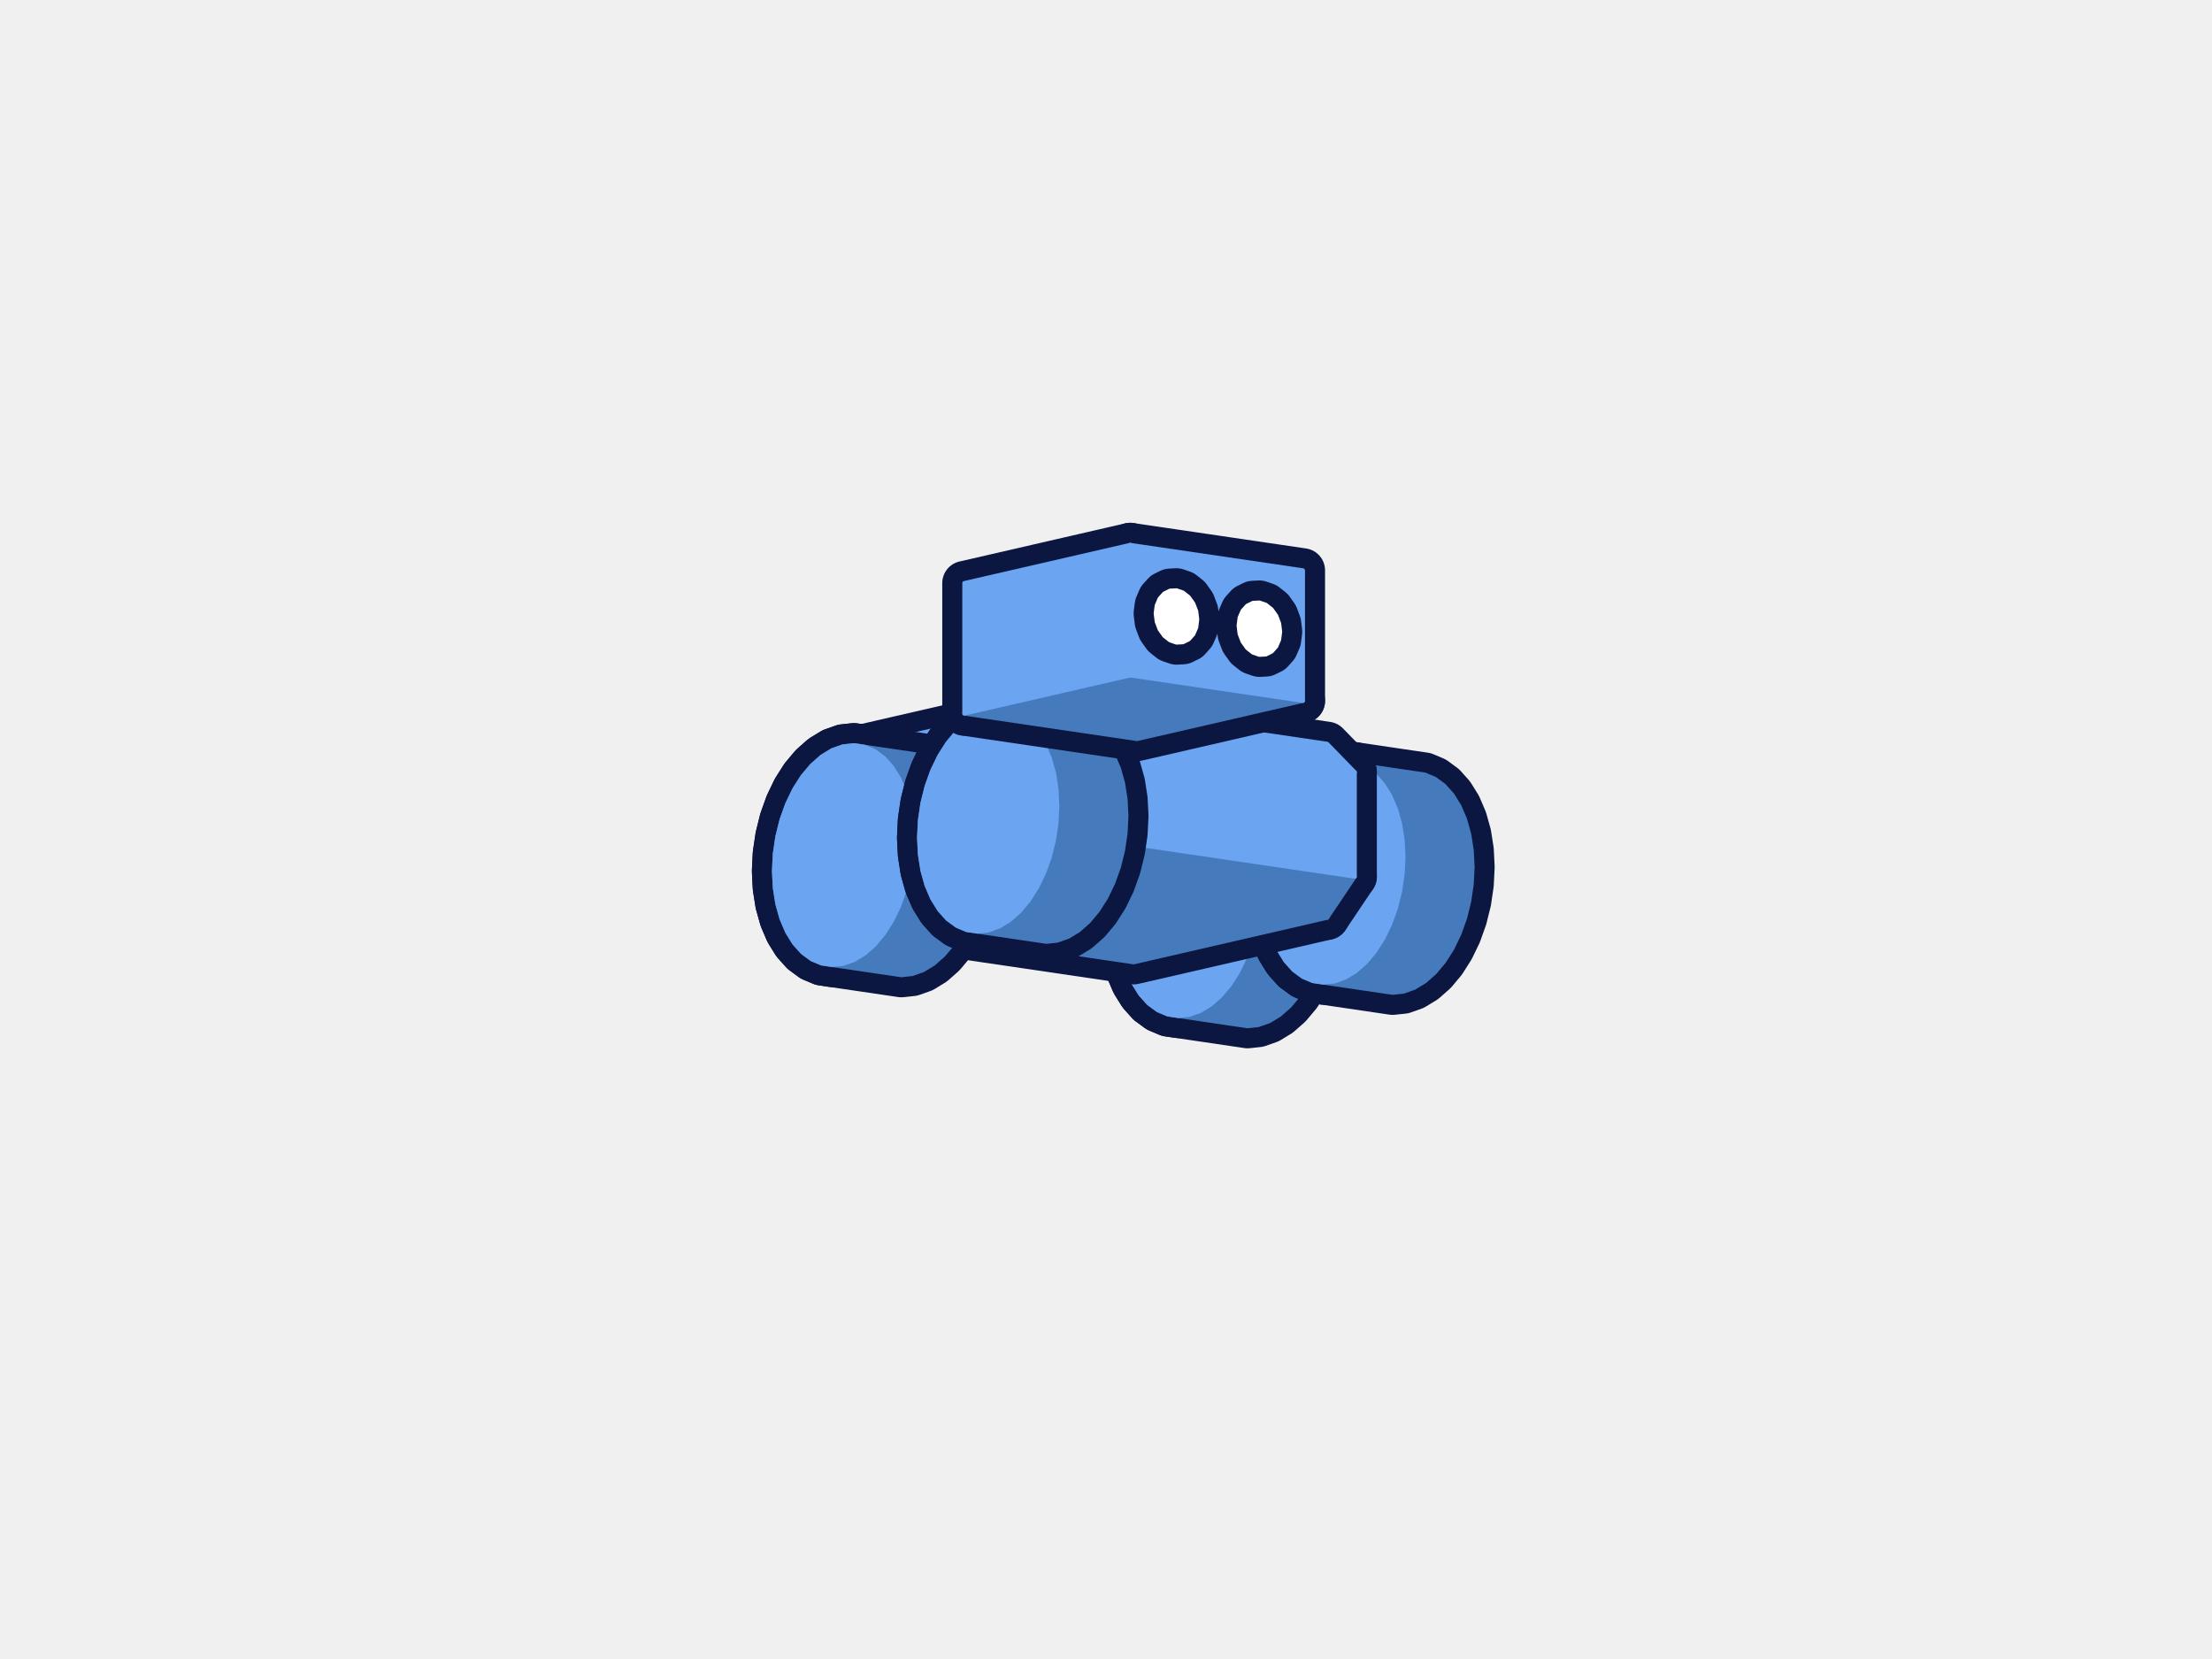
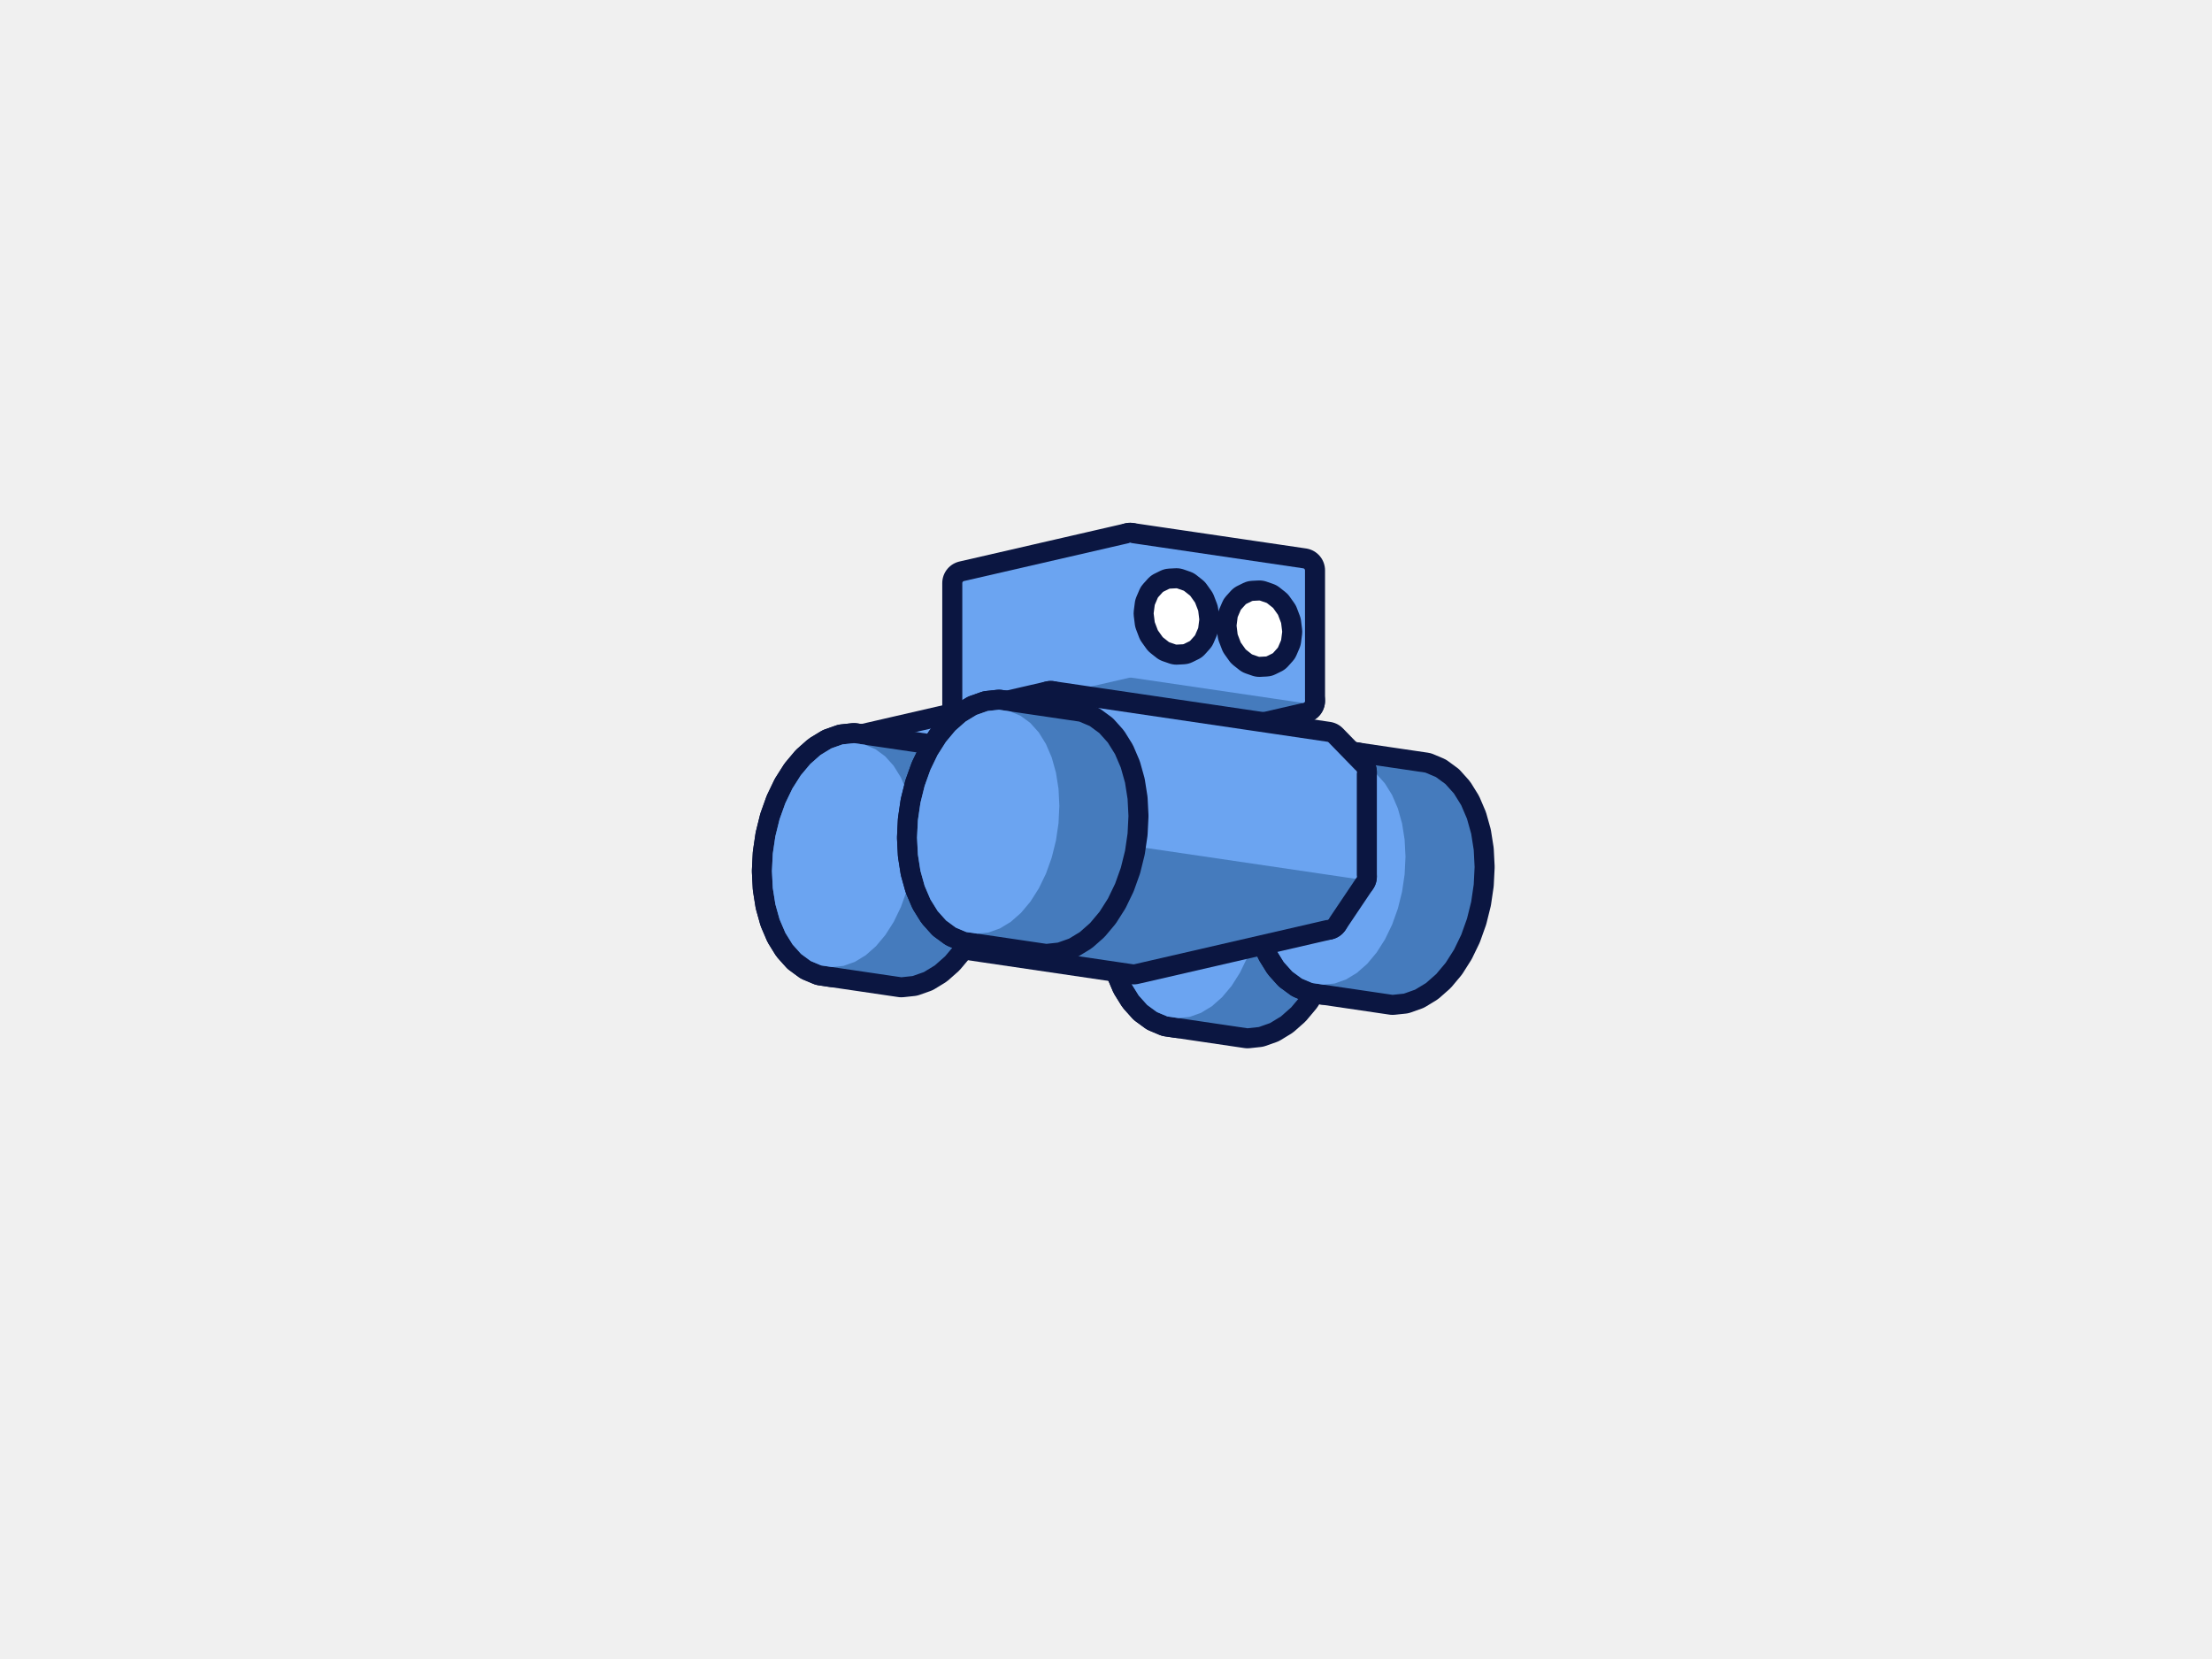
<svg xmlns="http://www.w3.org/2000/svg" viewBox="0 0 800 600">
  <defs>
    <filter id="roundCorners">
      <feGaussianBlur in="SourceGraphic" stdDeviation="2" result="blur" />
      <feColorMatrix in="blur" type="matrix" values="1 0 0 0 0  0 1 0 0 0  0 0 1 0 0  0 0 0 19 -9" result="goo" />
      <feComposite in="SourceGraphic" in2="goo" operator="atop" />
    </filter>
  </defs>
  <g id="wheel_bl">
    <g stroke="#0b1641" stroke-width="16" stroke-linejoin="round" fill="none">
      <polygon points="405.12,333.47 405.43,327.24 406.35,321.03 407.85,314.99 409.89,309.26 412.44,303.98 415.42,299.29 418.77,295.29 422.39,292.10 426.20,289.78 430.11,288.40 434.02,287.98 459.01,291.66 462.82,292.22 466.44,293.75 469.79,296.21 472.77,299.53 475.31,303.63 477.36,308.42 478.86,313.77 479.78,319.56 480.09,325.64 479.78,331.86 478.86,338.07 477.36,344.12 475.31,349.85 472.77,355.13 469.79,359.82 466.44,363.81 462.82,367.01 459.01,369.33 455.10,370.71 451.19,371.13 426.20,367.44 422.39,366.88 418.77,365.35 415.42,362.90 412.44,359.58 409.89,355.48 407.85,350.69 406.35,345.33 405.43,339.54" />
      <polygon points="455.10,321.96 454.79,315.88 453.88,310.09 452.37,304.74 450.33,299.95 447.78,295.84 444.80,292.52 441.45,290.07 437.83,288.54 434.02,287.98 430.11,288.40 426.20,289.78 422.39,292.10 418.77,295.29 415.42,299.29 412.44,303.98 409.89,309.26 407.85,314.99 406.35,321.03 405.43,327.24 405.12,333.47 405.43,339.54 406.35,345.33 407.85,350.69 409.89,355.48 412.44,359.58 415.42,362.90 418.77,365.35 422.39,366.88 426.20,367.44 430.11,367.03 434.02,365.64 437.83,363.33 441.45,360.13 444.80,356.14 447.78,351.44 450.33,346.17 452.37,340.43 453.88,334.39 454.79,328.18" />
    </g>
    <g stroke-linejoin="round">
      <polygon points="405.12,333.47 405.43,327.24 406.35,321.03 407.85,314.99 409.89,309.26 412.44,303.98 415.42,299.29 418.77,295.29 422.39,292.10 426.20,289.78 430.11,288.40 434.02,287.98 459.01,291.66 462.82,292.22 466.44,293.75 469.79,296.21 472.77,299.53 475.31,303.63 477.36,308.42 478.86,313.77 479.78,319.56 480.09,325.64 479.78,331.86 478.86,338.07 477.36,344.12 475.31,349.85 472.77,355.13 469.79,359.82 466.44,363.81 462.82,367.01 459.01,369.33 455.10,370.71 451.19,371.13 426.20,367.44 422.39,366.88 418.77,365.35 415.42,362.90 412.44,359.58 409.89,355.48 407.85,350.69 406.35,345.33 405.43,339.54" fill="#457bbd" stroke="#457bbd" stroke-width="1.5" />
      <polygon points="455.10,321.96 454.79,315.88 453.88,310.09 452.37,304.74 450.33,299.95 447.78,295.84 444.80,292.52 441.45,290.07 437.83,288.54 434.02,287.98 430.11,288.40 426.20,289.78 422.39,292.10 418.77,295.29 415.42,299.29 412.44,303.98 409.89,309.26 407.85,314.99 406.35,321.03 405.43,327.24 405.12,333.47 405.43,339.54 406.35,345.33 407.85,350.69 409.89,355.48 412.44,359.58 415.42,362.90 418.77,365.35 422.39,366.88 426.20,367.44 430.11,367.03 434.02,365.64 437.83,363.33 441.45,360.13 444.80,356.14 447.78,351.44 450.33,346.17 452.37,340.43 453.88,334.39 454.79,328.18" fill="#6ba4f1" stroke="#6ba4f1" stroke-width="1.5" />
    </g>
  </g>
  <g id="wheel_fl">
    <g stroke="#0b1641" stroke-width="16" stroke-linejoin="round" fill="none">
      <polygon points="457.60,321.38 457.90,315.16 458.82,308.95 460.32,302.91 462.37,297.18 464.92,291.90 467.90,287.20 471.24,283.21 474.86,280.02 478.68,277.70 482.58,276.31 486.49,275.90 511.48,279.58 515.29,280.14 518.92,281.67 522.26,284.12 525.24,287.44 527.79,291.55 529.84,296.34 531.34,301.69 532.25,307.48 532.56,313.56 532.25,319.78 531.34,325.99 529.84,332.03 527.79,337.77 525.24,343.04 522.26,347.74 518.92,351.73 515.29,354.93 511.48,357.24 507.57,358.63 503.66,359.04 478.68,355.36 474.86,354.80 471.24,353.27 467.90,350.82 464.92,347.50 462.37,343.39 460.32,338.60 458.82,333.25 457.90,327.46" />
      <polygon points="507.57,309.88 507.26,303.80 506.35,298.01 504.85,292.65 502.80,287.87 500.25,283.76 497.27,280.44 493.93,277.99 490.31,276.46 486.49,275.90 482.58,276.31 478.68,277.70 474.86,280.02 471.24,283.21 467.90,287.20 464.92,291.90 462.37,297.18 460.32,302.91 458.82,308.95 457.90,315.16 457.60,321.38 457.90,327.46 458.82,333.25 460.32,338.60 462.37,343.39 464.92,347.50 467.90,350.82 471.24,353.27 474.86,354.80 478.68,355.36 482.58,354.95 486.49,353.56 490.31,351.24 493.93,348.05 497.27,344.05 500.25,339.36 502.80,334.08 504.85,328.35 506.35,322.31 507.26,316.10" />
    </g>
    <g stroke-linejoin="round">
      <polygon points="457.60,321.38 457.90,315.16 458.82,308.95 460.32,302.91 462.37,297.18 464.92,291.90 467.90,287.20 471.24,283.21 474.86,280.02 478.68,277.70 482.58,276.31 486.49,275.90 511.48,279.58 515.29,280.14 518.92,281.67 522.26,284.12 525.24,287.44 527.79,291.55 529.84,296.34 531.34,301.69 532.25,307.48 532.56,313.56 532.25,319.78 531.34,325.99 529.84,332.03 527.79,337.77 525.24,343.04 522.26,347.74 518.92,351.73 515.29,354.93 511.48,357.24 507.57,358.63 503.66,359.04 478.68,355.36 474.86,354.80 471.24,353.27 467.90,350.82 464.92,347.50 462.37,343.39 460.32,338.60 458.82,333.25 457.90,327.46" fill="#457bbd" stroke="#457bbd" stroke-width="1.5" />
      <polygon points="507.57,309.88 507.26,303.80 506.35,298.01 504.85,292.65 502.80,287.87 500.25,283.76 497.27,280.44 493.93,277.99 490.31,276.46 486.49,275.90 482.58,276.31 478.68,277.70 474.86,280.02 471.24,283.21 467.90,287.20 464.92,291.90 462.37,297.18 460.32,302.91 458.82,308.95 457.90,315.16 457.60,321.38 457.90,327.46 458.82,333.25 460.32,338.60 462.37,343.39 464.92,347.50 467.90,350.82 471.24,353.27 474.86,354.80 478.68,355.36 482.58,354.95 486.49,353.56 490.31,351.24 493.93,348.05 497.27,344.05 500.25,339.36 502.80,334.08 504.85,328.35 506.35,322.31 507.26,316.10" fill="#6ba4f1" stroke="#6ba4f1" stroke-width="1.5" />
+     </g>
+   </g>
+   <g id="head">
+     <g stroke="#0b1641" stroke-width="16" stroke-linejoin="round" fill="none">
+       <polygon points="348.78,258.06 411.24,267.27 471.22,253.46 408.75,244.26" />
+       <polygon points="348.78,258.06 408.75,244.26 408.75,197.08 348.78,210.88" />
+       <polygon points="408.75,244.26 471.22,253.46 471.22,206.28 408.75,197.08" />
+     </g>
+     <g stroke-linejoin="round">
+       <polygon points="348.78,258.06 411.24,267.27 471.22,253.46 408.75,244.26" fill="#457bbd" stroke="#457bbd" stroke-width="1.5" />
+       <polygon points="348.78,258.06 408.75,244.26 408.75,197.08 348.78,210.88" fill="#6ba4f1" stroke="#6ba4f1" stroke-width="1.5" />
+       <polygon points="408.75,244.26 471.22,253.46 471.22,206.28 408.75,197.08" fill="#6ba4f1" stroke="#6ba4f1" stroke-width="1.5" />
+     </g>
+   </g>
+   <g id="eyes">
+     <g stroke="#0b1641" stroke-width="16" stroke-linejoin="round" fill="none">
+       <polygon points="447.98,226.26 448.34,223.40 449.41,220.92 451.07,219.08 453.16,218.05 455.47,217.93 457.79,218.73 459.88,220.38 461.54,222.71 462.60,225.50 462.97,228.47 462.60,231.33 461.54,233.80 459.88,235.65 457.79,236.68 455.47,236.80 453.16,236.00 451.07,234.35 449.41,232.02 448.34,229.23" />
+       <polygon points="417.99,221.84 418.36,218.98 419.42,216.50 421.08,214.66 423.17,213.63 425.49,213.51 427.80,214.31 429.89,215.96 431.55,218.29 432.62,221.08 432.98,224.05 432.62,226.91 431.55,229.38 429.89,231.23 427.80,232.26 425.49,232.38 423.17,231.58 421.08,229.93 419.42,227.60 418.36,224.81" />
+     </g>
+     <g stroke-linejoin="round">
+       <polygon points="447.98,226.26 448.34,223.40 449.41,220.92 451.07,219.08 453.16,218.05 455.47,217.93 457.79,218.73 459.88,220.38 461.54,222.71 462.60,225.50 462.97,228.47 462.60,231.33 461.54,233.80 459.88,235.65 457.79,236.68 455.47,236.80 453.16,236.00 451.07,234.35 449.41,232.02 448.34,229.23" fill="white" stroke="white" stroke-width="1.5" />
+       <polygon points="417.99,221.84 418.36,218.98 419.42,216.50 421.08,214.66 423.17,213.63 425.49,213.51 427.80,214.31 429.89,215.96 431.55,218.29 432.62,221.08 432.98,224.05 432.62,226.91 431.55,229.38 429.89,231.23 427.80,232.26 425.49,232.38 423.17,231.58 421.08,229.93 419.42,227.60 418.36,224.81" fill="white" stroke="white" stroke-width="1.5" />
    </g>
  </g>
  <g id="body">
    <g stroke="#0b1641" stroke-width="16" stroke-linejoin="round" fill="none">
      <polygon points="310.04,333.29 410.00,348.02 479.96,331.91 380.01,317.18" />
      <polygon points="390.00,264.56 489.96,279.29 479.96,269.01 380.01,254.28" />
      <polygon points="380.01,317.18 479.96,331.91 489.96,317.03 390.00,302.30" />
      <polygon points="390.00,302.30 489.96,317.03 489.96,279.29 390.00,264.56" />
      <polygon points="310.04,333.29 380.01,317.18 390.00,302.30 390.00,264.56 380.01,254.28 310.04,270.39" />
    </g>
    <g stroke-linejoin="round">
      <polygon points="310.04,333.29 410.00,348.02 479.96,331.91 380.01,317.18" fill="#457bbd" stroke="#457bbd" stroke-width="1.5" />
      <polygon points="390.00,264.56 489.96,279.29 479.96,269.01 380.01,254.28" fill="#6ba4f1" stroke="#6ba4f1" stroke-width="1.5" />
      <polygon points="380.01,317.18 479.96,331.91 489.96,317.03 390.00,302.30" fill="#457bbd" stroke="#457bbd" stroke-width="1.5" />
      <polygon points="390.00,302.30 489.96,317.03 489.96,279.29 390.00,264.56" fill="#6ba4f1" stroke="#6ba4f1" stroke-width="1.5" />
      <polygon points="310.04,333.29 380.01,317.18 390.00,302.30 390.00,264.56 380.01,254.28 310.04,270.39" fill="#6ba4f1" stroke="#6ba4f1" stroke-width="1.5" />
    </g>
  </g>
  <g id="wheel_br">
    <g stroke="#0b1641" stroke-width="16" stroke-linejoin="round" fill="none">
      <polygon points="279.93,315.02 280.24,308.80 281.16,302.59 282.66,296.54 284.71,290.81 287.25,285.53 290.23,280.84 293.58,276.85 297.20,273.65 301.01,271.33 304.92,269.95 308.83,269.53 333.82,273.21 337.63,273.78 341.25,275.30 344.60,277.76 347.58,281.08 350.12,285.18 352.17,289.97 353.67,295.33 354.59,301.11 354.90,307.19 354.59,313.41 353.67,319.62 352.17,325.67 350.12,331.40 347.58,336.68 344.60,341.37 341.25,345.36 337.63,348.56 333.82,350.88 329.91,352.26 326.00,352.68 301.01,349.00 297.20,348.43 293.58,346.91 290.23,344.45 287.25,341.13 284.71,337.03 282.66,332.24 281.16,326.88 280.24,321.10" />
      <polygon points="329.91,303.51 329.60,297.43 328.69,291.64 327.19,286.29 325.14,281.50 322.59,277.40 319.61,274.08 316.27,271.62 312.64,270.09 308.83,269.53 304.92,269.95 301.01,271.33 297.20,273.65 293.58,276.85 290.23,280.84 287.25,285.53 284.71,290.81 282.66,296.54 281.16,302.59 280.24,308.80 279.93,315.02 280.24,321.10 281.16,326.88 282.66,332.24 284.71,337.03 287.25,341.13 290.23,344.45 293.58,346.91 297.20,348.43 301.01,349.00 304.92,348.58 308.83,347.20 312.64,344.88 316.27,341.68 319.61,337.69 322.59,333.00 325.14,327.72 327.19,321.99 328.69,315.94 329.60,309.73" />
    </g>
    <g stroke-linejoin="round">
      <polygon points="279.93,315.02 280.24,308.80 281.16,302.59 282.66,296.54 284.71,290.81 287.25,285.53 290.23,280.84 293.58,276.85 297.20,273.65 301.01,271.33 304.92,269.95 308.83,269.53 333.82,273.21 337.63,273.78 341.25,275.30 344.60,277.76 347.58,281.08 350.12,285.18 352.17,289.97 353.67,295.33 354.59,301.11 354.90,307.19 354.59,313.41 353.67,319.62 352.17,325.67 350.12,331.40 347.58,336.68 344.60,341.37 341.25,345.36 337.63,348.56 333.82,350.88 329.91,352.26 326.00,352.68 301.01,349.00 297.20,348.43 293.58,346.91 290.23,344.45 287.25,341.13 284.71,337.03 282.66,332.24 281.16,326.88 280.24,321.10" fill="#457bbd" stroke="#457bbd" stroke-width="1.5" />
      <polygon points="329.91,303.51 329.60,297.43 328.69,291.64 327.19,286.29 325.14,281.50 322.59,277.40 319.61,274.08 316.27,271.62 312.64,270.09 308.83,269.53 304.92,269.95 301.01,271.33 297.20,273.65 293.58,276.85 290.23,280.84 287.25,285.53 284.71,290.81 282.66,296.54 281.16,302.59 280.24,308.80 279.93,315.02 280.24,321.10 281.16,326.88 282.66,332.24 284.71,337.03 287.25,341.13 290.23,344.45 293.58,346.91 297.20,348.43 301.01,349.00 304.92,348.58 308.83,347.20 312.64,344.88 316.27,341.68 319.61,337.69 322.59,333.00 325.14,327.72 327.19,321.99 328.69,315.94 329.60,309.73" fill="#6ba4f1" stroke="#6ba4f1" stroke-width="1.5" />
    </g>
  </g>
  <g id="wheel_fr">
    <g stroke="#0b1641" stroke-width="16" stroke-linejoin="round" fill="none">
      <polygon points="332.41,302.94 332.72,296.71 333.63,290.50 335.13,284.46 337.18,278.73 339.73,273.45 342.71,268.76 346.05,264.76 349.67,261.57 353.49,259.25 357.40,257.87 361.30,257.45 386.29,261.13 390.11,261.69 393.73,263.22 397.07,265.68 400.05,269.00 402.60,273.10 404.65,277.89 406.15,283.24 407.06,289.03 407.37,295.11 407.06,301.33 406.15,307.54 404.65,313.59 402.60,319.32 400.05,324.60 397.07,329.29 393.73,333.28 390.11,336.48 386.29,338.80 382.38,340.18 378.47,340.60 353.49,336.91 349.67,336.35 346.05,334.82 342.71,332.37 339.73,329.05 337.18,324.95 335.13,320.16 333.63,314.80 332.72,309.01" />
      <polygon points="382.38,291.43 382.08,285.35 381.16,279.56 379.66,274.21 377.61,269.42 375.06,265.31 372.08,261.99 368.74,259.54 365.12,258.01 361.30,257.45 357.40,257.87 353.49,259.25 349.67,261.57 346.05,264.76 342.71,268.76 339.73,273.45 337.18,278.73 335.13,284.46 333.63,290.50 332.72,296.71 332.41,302.94 332.72,309.01 333.63,314.80 335.13,320.16 337.18,324.95 339.73,329.05 342.71,332.37 346.05,334.82 349.67,336.35 353.49,336.91 357.40,336.50 361.30,335.11 365.12,332.79 368.74,329.60 372.08,325.61 375.06,320.91 377.61,315.64 379.66,309.90 381.16,303.86 382.08,297.65" />
    </g>
    <g stroke-linejoin="round">
      <polygon points="332.41,302.94 332.72,296.71 333.63,290.50 335.13,284.46 337.18,278.73 339.73,273.45 342.71,268.76 346.05,264.76 349.67,261.57 353.49,259.25 357.40,257.87 361.30,257.45 386.29,261.13 390.11,261.69 393.73,263.22 397.07,265.68 400.05,269.00 402.60,273.10 404.65,277.89 406.15,283.24 407.06,289.03 407.37,295.11 407.06,301.33 406.15,307.54 404.65,313.59 402.60,319.32 400.05,324.60 397.07,329.29 393.73,333.28 390.11,336.48 386.29,338.80 382.38,340.18 378.47,340.60 353.49,336.91 349.67,336.35 346.05,334.82 342.71,332.37 339.73,329.05 337.18,324.95 335.13,320.16 333.63,314.80 332.72,309.01" fill="#457bbd" stroke="#457bbd" stroke-width="1.5" />
      <polygon points="382.38,291.43 382.08,285.35 381.16,279.56 379.66,274.21 377.61,269.42 375.06,265.31 372.08,261.99 368.74,259.54 365.12,258.01 361.30,257.45 357.40,257.87 353.49,259.25 349.67,261.57 346.05,264.76 342.71,268.76 339.73,273.45 337.18,278.73 335.13,284.46 333.63,290.50 332.72,296.71 332.41,302.94 332.72,309.01 333.63,314.80 335.13,320.16 337.18,324.95 339.73,329.05 342.71,332.37 346.05,334.82 349.67,336.35 353.49,336.91 357.40,336.50 361.30,335.11 365.12,332.79 368.74,329.60 372.08,325.61 375.06,320.91 377.61,315.64 379.66,309.90 381.16,303.86 382.08,297.65" fill="#6ba4f1" stroke="#6ba4f1" stroke-width="1.5" />
    </g>
  </g>
-   <g id="head">
-     <g stroke="#0b1641" stroke-width="16" stroke-linejoin="round" fill="none">
-       <polygon points="348.78,258.06 411.24,267.27 471.22,253.46 408.75,244.26" />
-       <polygon points="348.78,258.06 408.75,244.26 408.75,197.08 348.78,210.88" />
-       <polygon points="408.75,244.26 471.22,253.46 471.22,206.28 408.75,197.08" />
-     </g>
-     <g stroke-linejoin="round">
-       <polygon points="348.78,258.06 411.24,267.27 471.22,253.46 408.75,244.26" fill="#457bbd" stroke="#457bbd" stroke-width="1.5" />
-       <polygon points="348.78,258.06 408.75,244.26 408.75,197.08 348.78,210.88" fill="#6ba4f1" stroke="#6ba4f1" stroke-width="1.5" />
-       <polygon points="408.75,244.26 471.22,253.46 471.22,206.28 408.75,197.08" fill="#6ba4f1" stroke="#6ba4f1" stroke-width="1.5" />
-     </g>
-   </g>
-   <g id="eyes">
-     <g stroke="#0b1641" stroke-width="16" stroke-linejoin="round" fill="none">
-       <polygon points="447.98,226.26 448.34,223.40 449.41,220.92 451.07,219.08 453.16,218.05 455.47,217.93 457.79,218.73 459.88,220.38 461.54,222.71 462.60,225.50 462.97,228.47 462.60,231.33 461.54,233.80 459.88,235.65 457.79,236.68 455.47,236.80 453.16,236.00 451.07,234.35 449.41,232.02 448.34,229.23" />
-       <polygon points="417.99,221.84 418.36,218.98 419.42,216.50 421.08,214.66 423.17,213.63 425.49,213.51 427.80,214.31 429.89,215.96 431.55,218.29 432.62,221.08 432.98,224.05 432.62,226.91 431.55,229.38 429.89,231.23 427.80,232.26 425.49,232.38 423.17,231.58 421.08,229.93 419.42,227.60 418.36,224.81" />
-     </g>
-     <g stroke-linejoin="round">
-       <polygon points="447.98,226.26 448.34,223.40 449.41,220.92 451.07,219.08 453.16,218.05 455.47,217.93 457.79,218.73 459.88,220.38 461.54,222.71 462.60,225.50 462.97,228.47 462.60,231.33 461.54,233.80 459.88,235.65 457.79,236.68 455.47,236.80 453.16,236.00 451.07,234.35 449.41,232.02 448.34,229.23" fill="white" stroke="white" stroke-width="1.5" />
-       <polygon points="417.99,221.84 418.36,218.98 419.42,216.50 421.08,214.66 423.17,213.63 425.49,213.51 427.80,214.31 429.89,215.96 431.55,218.29 432.62,221.08 432.98,224.05 432.62,226.91 431.55,229.38 429.89,231.23 427.80,232.26 425.49,232.38 423.17,231.58 421.08,229.93 419.42,227.60 418.36,224.81" fill="white" stroke="white" stroke-width="1.5" />
-     </g>
-   </g>
</svg>
